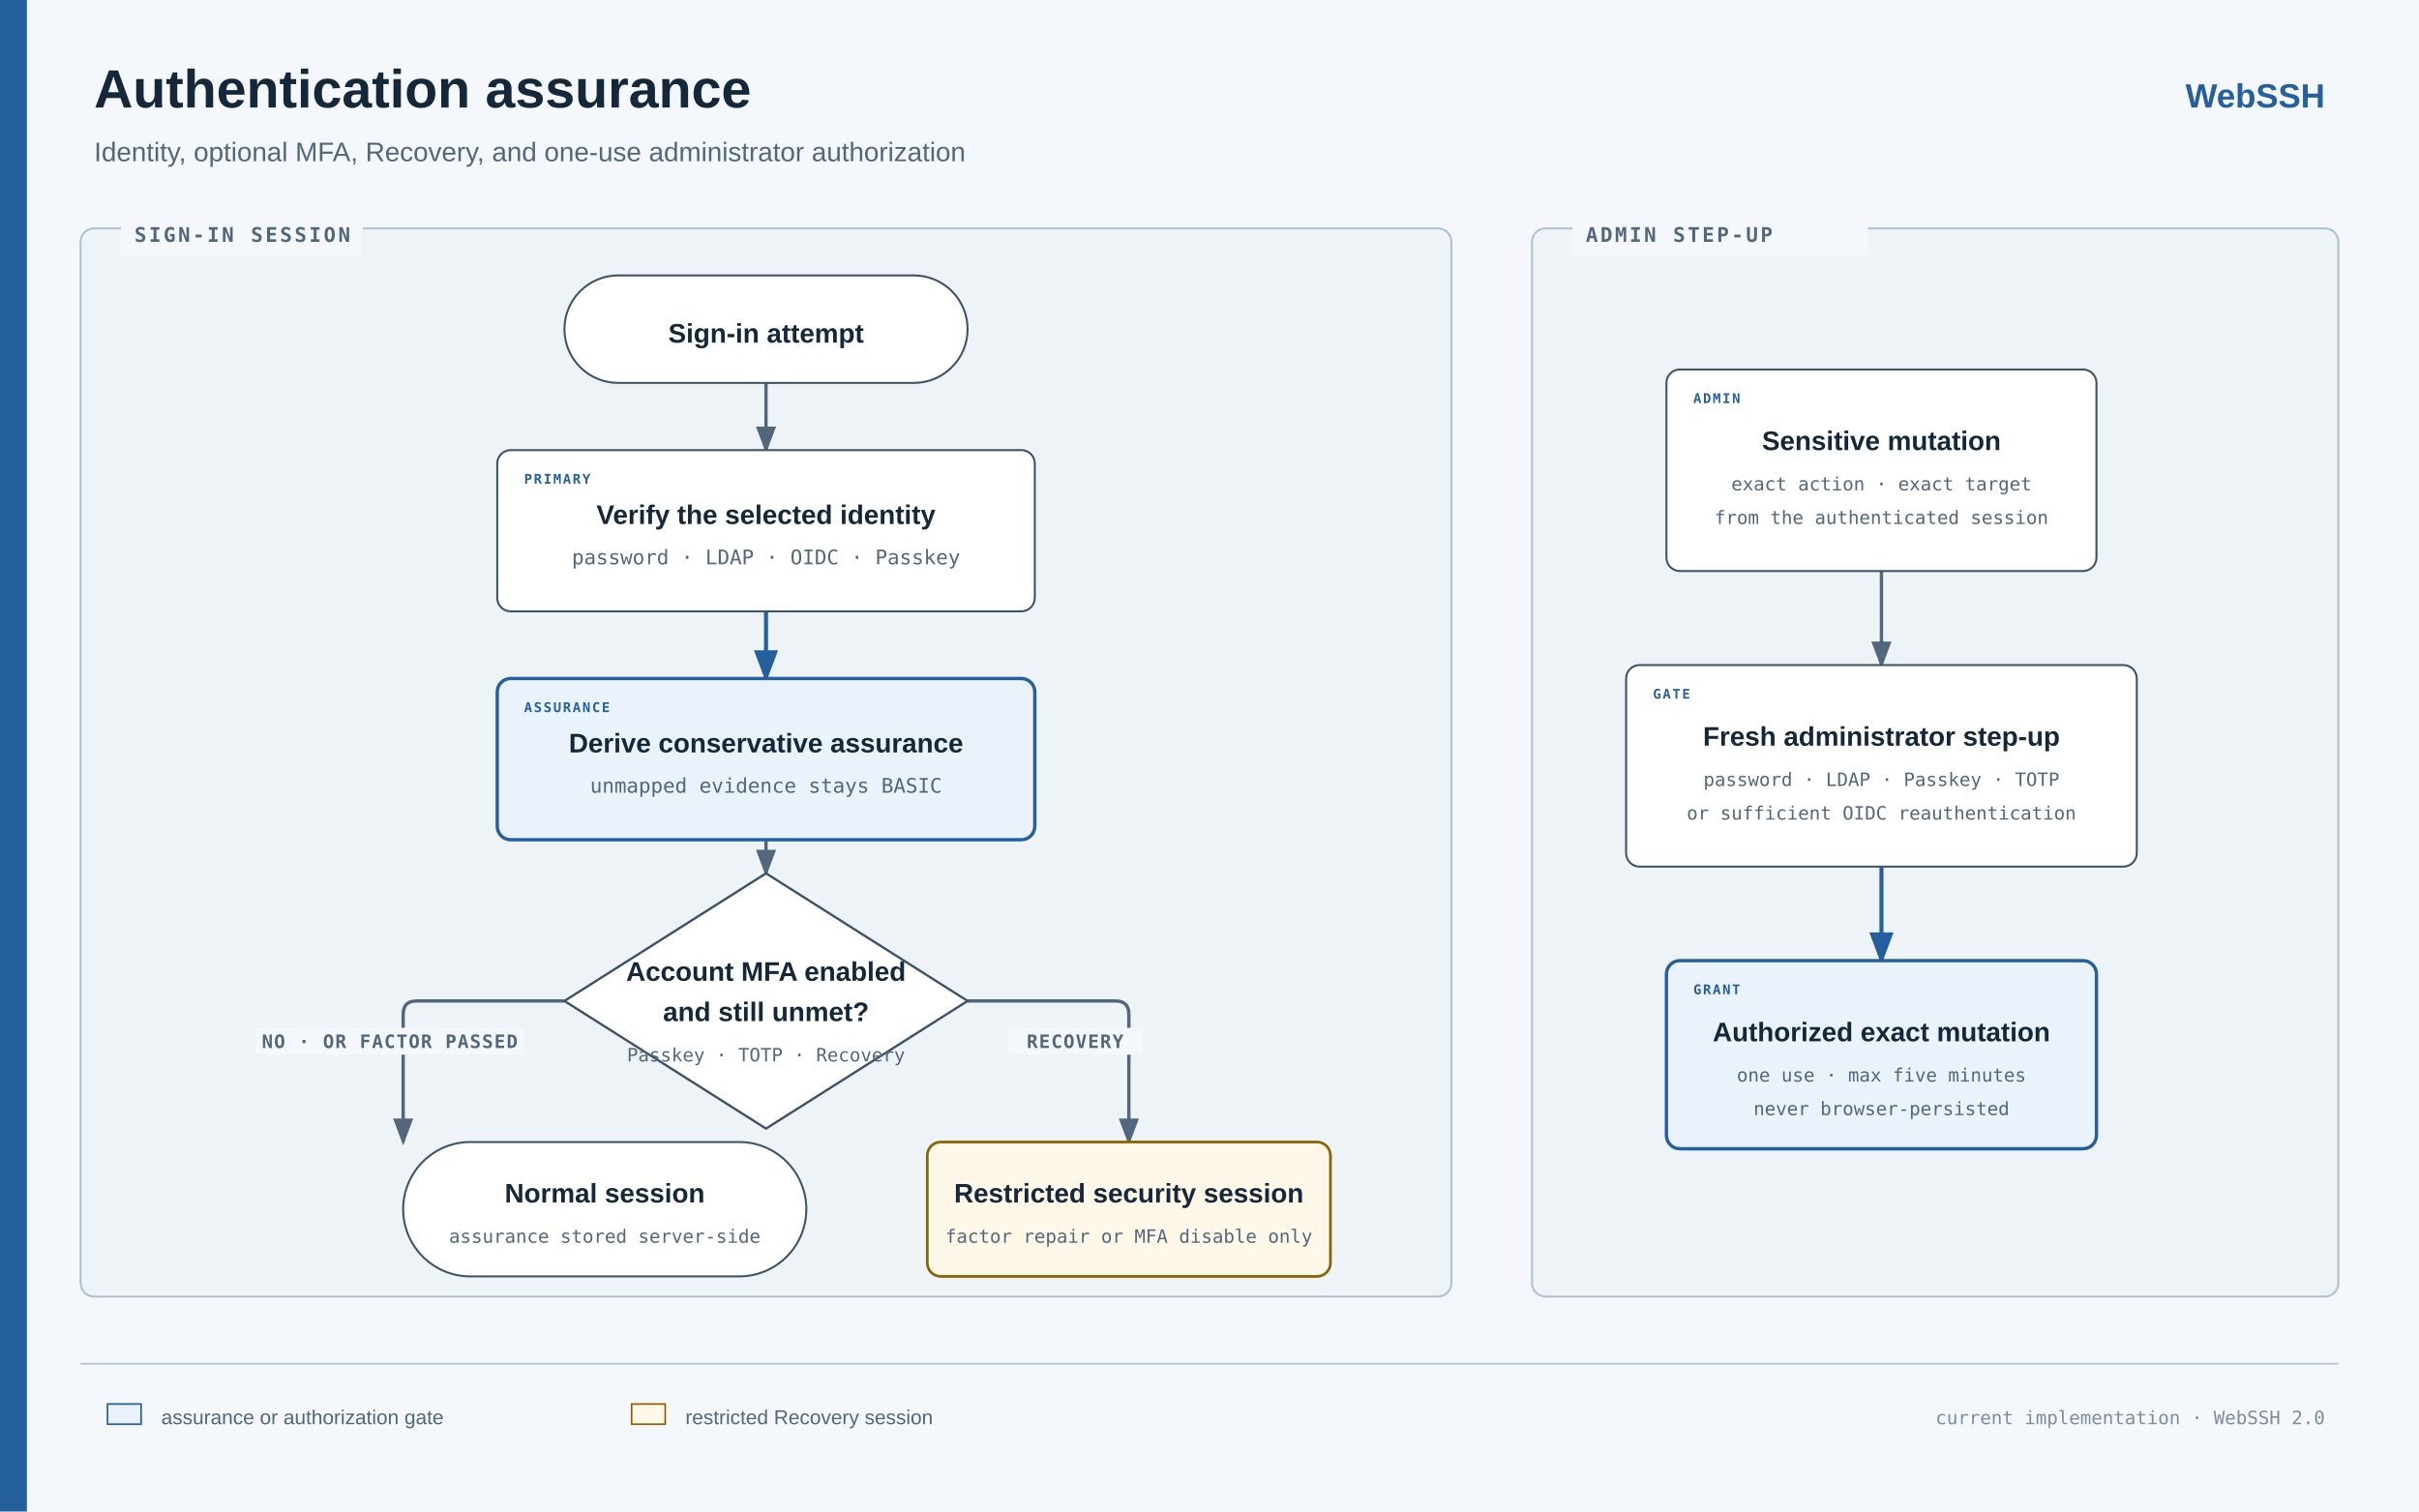
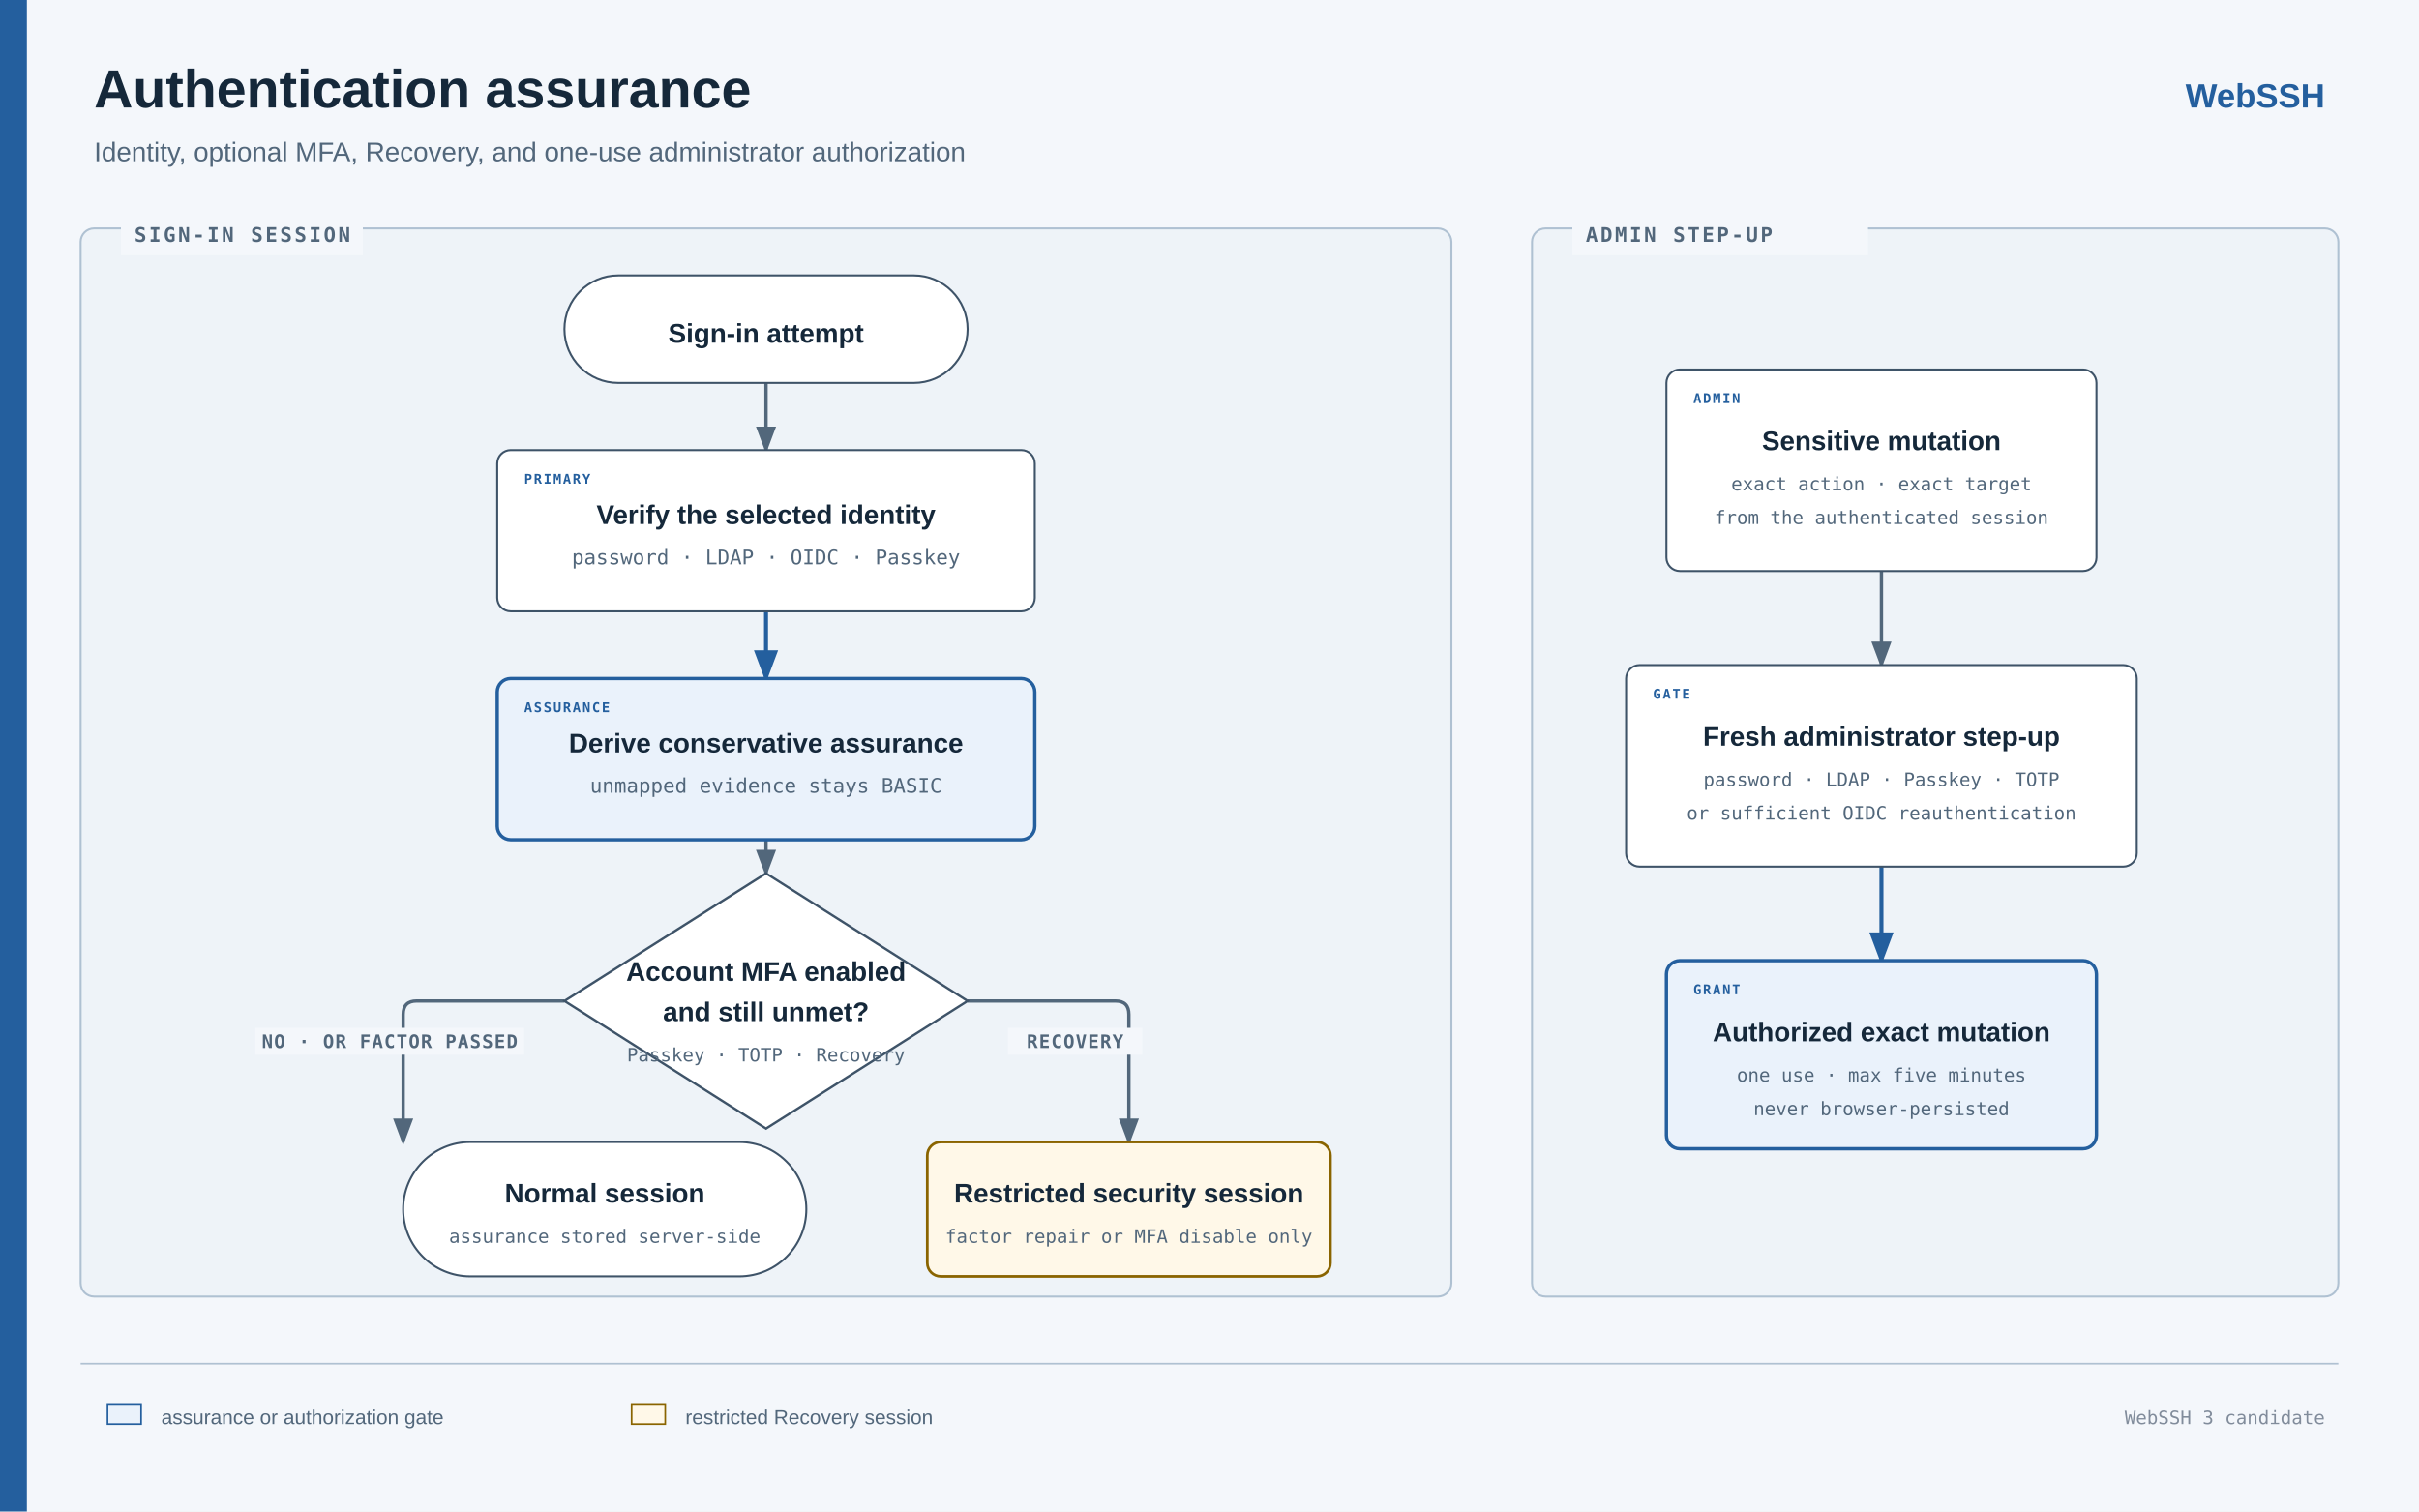
<svg xmlns="http://www.w3.org/2000/svg" viewBox="0 0 1440 900" role="img" aria-labelledby="authentication-assurance-title authentication-assurance-desc">
  <defs>
    <style>
      .title{font:700 32px "Segoe UI",Arial,sans-serif;fill:#15283a}.subtitle{font:16px "Segoe UI",Arial,sans-serif;fill:#52677b}.brand{font:700 20px "Segoe UI",Arial,sans-serif;fill:#245f9e}.panel{fill:rgba(36,95,158,.025);stroke:#afc1d2;stroke-width:1.2}.panel-label{font:600 12px "Cascadia Mono",Consolas,monospace;letter-spacing:.12em;fill:#52677b}.node{fill:#fff;stroke:#3e5368;stroke-width:1.2}.focal{fill:#eaf2fb;stroke:#245f9e;stroke-width:2}.restricted{fill:#fff8e8;stroke:#8a6400;stroke-width:1.6}.decision{fill:#fff;stroke:#3e5368;stroke-width:1.4}.node-title{font:600 16px "Segoe UI",Arial,sans-serif;fill:#15283a}.node-sub{font:12px "Cascadia Mono",Consolas,monospace;fill:#52677b}.node-sub-small{font:11px "Cascadia Mono",Consolas,monospace;fill:#52677b}.tag{font:600 8px "Cascadia Mono",Consolas,monospace;letter-spacing:.12em;fill:#245f9e}.flow{fill:none;stroke:#52677b;stroke-width:2;marker-end:url(#auth-arrow)}.accent{fill:none;stroke:#245f9e;stroke-width:2.4;marker-end:url(#auth-arrow-link)}.passive{fill:none;stroke:#818c9b;stroke-width:1.6;stroke-dasharray:8 8;marker-end:url(#auth-arrow)}.label{font:600 11px "Cascadia Mono",Consolas,monospace;letter-spacing:.06em;fill:#52677b}.legend{font:12px "Segoe UI",Arial,sans-serif;fill:#52677b}.source{font:11px "Cascadia Mono",Consolas,monospace;fill:#818c9b}
    </style>
    <marker id="auth-arrow" markerWidth="8" markerHeight="6" refX="7" refY="3" orient="auto">
      <polygon points="0 0,8 3,0 6" fill="#52677b" />
    </marker>
    <marker id="auth-arrow-link" markerWidth="8" markerHeight="6" refX="7" refY="3" orient="auto">
      <polygon points="0 0,8 3,0 6" fill="#245f9e" />
    </marker>
  </defs>
  <rect width="1440" height="900" fill="#f4f7fb" />
  <rect x="0" y="0" width="16" height="900" fill="#245f9e" />
  <text class="title" x="56" y="64">Authentication assurance</text>
  <text class="subtitle" x="56" y="96">Identity, optional MFA, Recovery, and one-use administrator authorization</text>
  <text class="brand" x="1384" y="64" text-anchor="end">WebSSH</text>
  <rect class="panel" x="48" y="136" width="816" height="636" rx="8" />
  <rect x="72" y="128" width="144" height="24" fill="#f4f7fb" />
  <text class="panel-label" x="80" y="144">SIGN-IN SESSION</text>
  <rect class="panel" x="912" y="136" width="480" height="636" rx="8" />
  <rect x="936" y="128" width="176" height="24" fill="#f4f7fb" />
  <text class="panel-label" x="944" y="144">ADMIN STEP-UP</text>
  <line class="flow" x1="456" y1="228" x2="456" y2="268" />
  <line class="accent" x1="456" y1="364" x2="456" y2="404" />
  <line class="flow" x1="456" y1="500" x2="456" y2="520" />
  <path class="flow" d="M 336 596 H 248 Q 240 596 240 604 V 680" />
  <rect x="152" y="612" width="160" height="16" fill="#f4f7fb" />
  <text class="label" x="232" y="624" text-anchor="middle">NO · OR FACTOR PASSED</text>
  <path class="flow" d="M 576 596 H 664 Q 672 596 672 604 V 680" />
  <rect x="600" y="612" width="80" height="16" fill="#f4f7fb" />
  <text class="label" x="640" y="624" text-anchor="middle">RECOVERY</text>
  <line class="flow" x1="1120" y1="340" x2="1120" y2="396" />
  <line class="accent" x1="1120" y1="516" x2="1120" y2="572" />
  <rect class="node" x="336" y="164" width="240" height="64" rx="32" />
  <text class="node-title" x="456" y="204" text-anchor="middle">Sign-in attempt</text>
  <rect class="node" x="296" y="268" width="320" height="96" rx="8" />
  <text class="tag" x="312" y="288">PRIMARY</text>
  <text class="node-title" x="456" y="312" text-anchor="middle">Verify the selected identity</text>
  <text class="node-sub" x="456" y="336" text-anchor="middle">password · LDAP · OIDC · Passkey</text>
  <rect class="focal" x="296" y="404" width="320" height="96" rx="8" />
  <text class="tag" x="312" y="424">ASSURANCE</text>
  <text class="node-title" x="456" y="448" text-anchor="middle">Derive conservative assurance</text>
  <text class="node-sub" x="456" y="472" text-anchor="middle">unmapped evidence stays BASIC</text>
  <polygon class="decision" points="456,520 576,596 456,672 336,596" />
  <text class="node-title" x="456" y="584" text-anchor="middle">Account MFA enabled</text>
  <text class="node-title" x="456" y="608" text-anchor="middle">and still unmet?</text>
  <text class="node-sub-small" x="456" y="632" text-anchor="middle">Passkey · TOTP · Recovery</text>
  <rect class="node" x="240" y="680" width="240" height="80" rx="40" />
  <text class="node-title" x="360" y="716" text-anchor="middle">Normal session</text>
  <text class="node-sub-small" x="360" y="740" text-anchor="middle">assurance stored server-side</text>
  <rect class="restricted" x="552" y="680" width="240" height="80" rx="8" />
  <text class="node-title" x="672" y="716" text-anchor="middle">Restricted security session</text>
  <text class="node-sub-small" x="672" y="740" text-anchor="middle">factor repair or MFA disable only</text>
  <rect class="node" x="992" y="220" width="256" height="120" rx="8" />
  <text class="tag" x="1008" y="240">ADMIN</text>
  <text class="node-title" x="1120" y="268" text-anchor="middle">Sensitive mutation</text>
  <text class="node-sub-small" x="1120" y="292" text-anchor="middle">exact action · exact target</text>
  <text class="node-sub-small" x="1120" y="312" text-anchor="middle">from the authenticated session</text>
  <rect class="node" x="968" y="396" width="304" height="120" rx="8" />
  <text class="tag" x="984" y="416">GATE</text>
  <text class="node-title" x="1120" y="444" text-anchor="middle">Fresh administrator step-up</text>
  <text class="node-sub-small" x="1120" y="468" text-anchor="middle">password · LDAP · Passkey · TOTP</text>
  <text class="node-sub-small" x="1120" y="488" text-anchor="middle">or sufficient OIDC reauthentication</text>
  <rect class="focal" x="992" y="572" width="256" height="112" rx="8" />
  <text class="tag" x="1008" y="592">GRANT</text>
  <text class="node-title" x="1120" y="620" text-anchor="middle">Authorized exact mutation</text>
  <text class="node-sub-small" x="1120" y="644" text-anchor="middle">one use · max five minutes</text>
  <text class="node-sub-small" x="1120" y="664" text-anchor="middle">never browser-persisted</text>
  <line x1="48" y1="812" x2="1392" y2="812" stroke="#afc1d2" stroke-width="1" />
  <rect x="64" y="836" width="20" height="12" fill="#eaf2fb" stroke="#245f9e" />
  <text class="legend" x="96" y="848">assurance or authorization gate</text>
  <rect x="376" y="836" width="20" height="12" fill="#fff8e8" stroke="#8a6400" />
  <text class="legend" x="408" y="848">restricted Recovery session</text>
-   <text class="source" x="1384" y="848" text-anchor="end">current implementation · WebSSH 2.0</text>
+   <text class="source" x="1384" y="848" text-anchor="end">WebSSH 3 candidate</text>
</svg>
